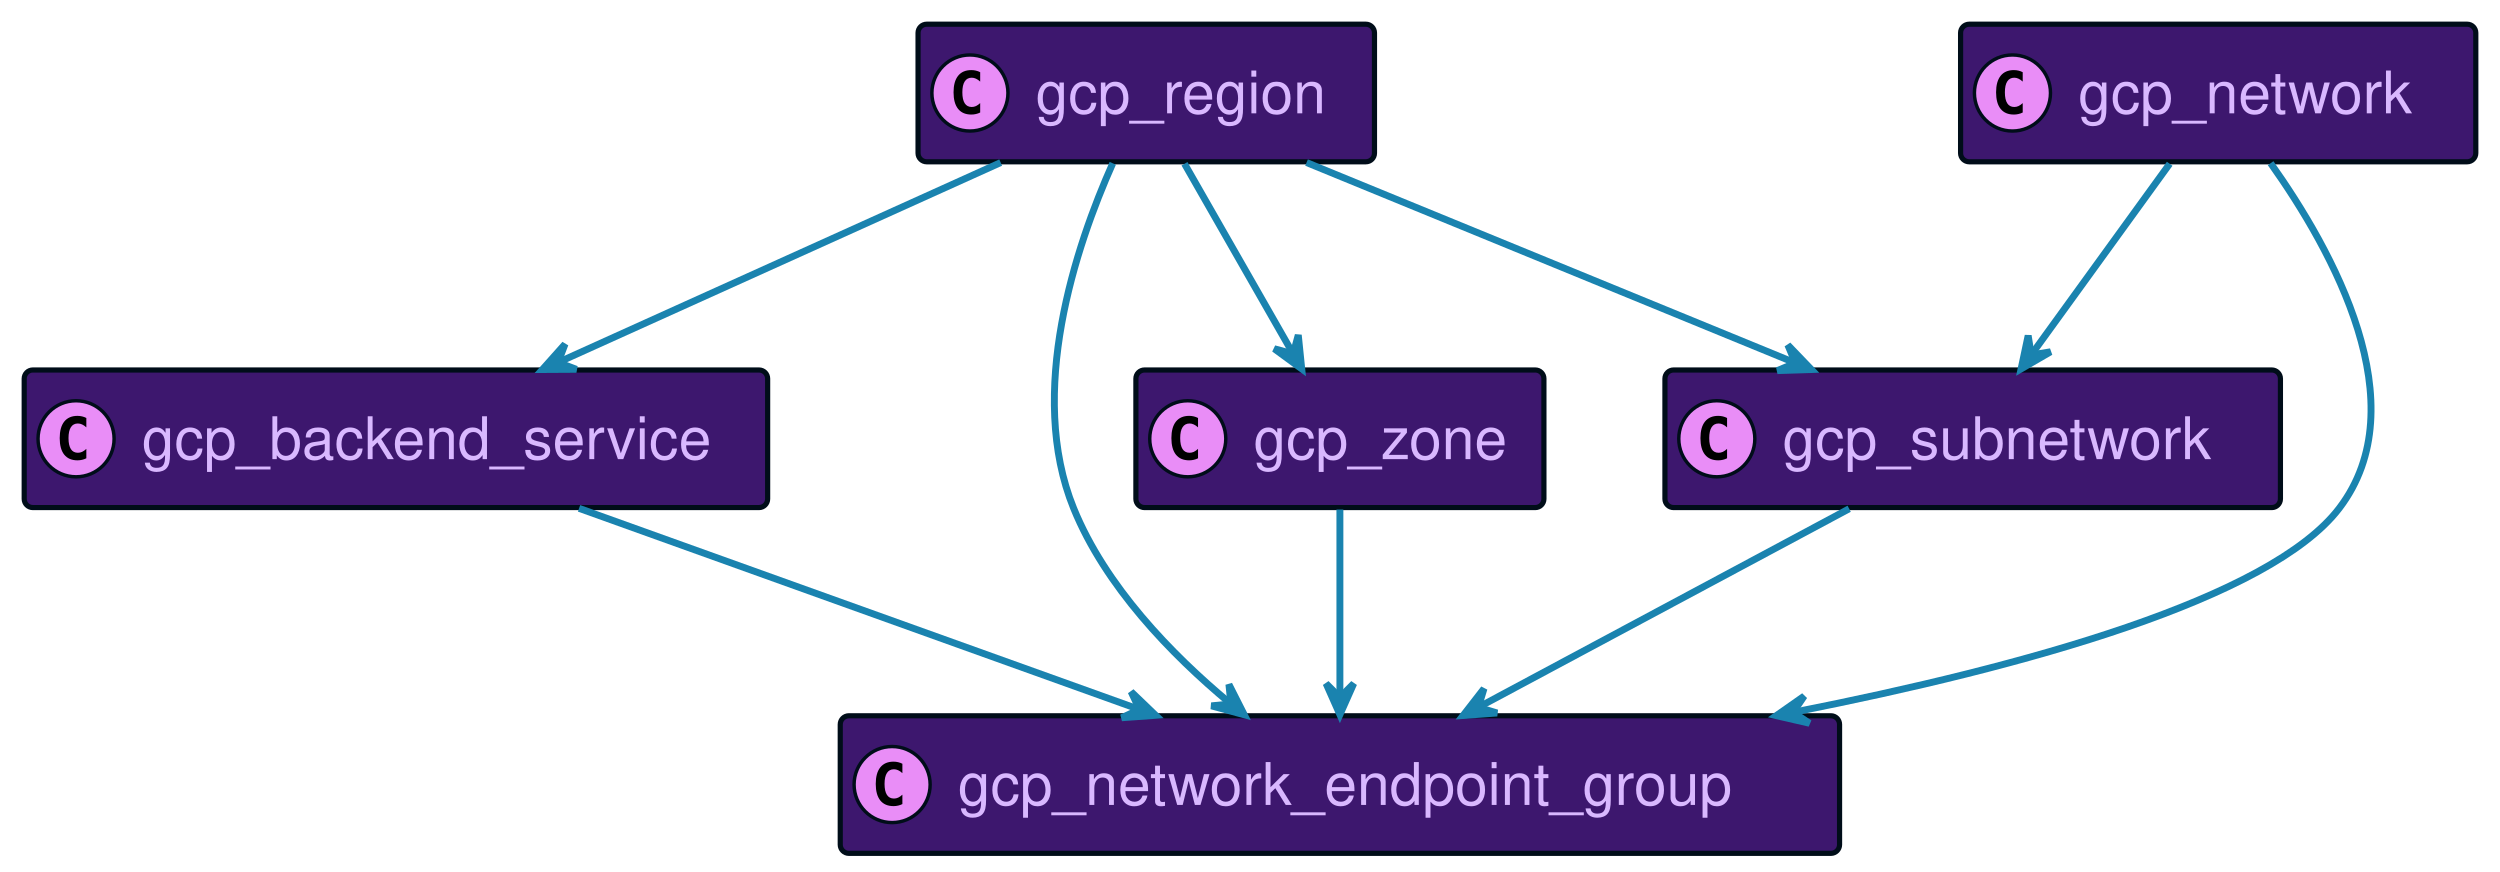
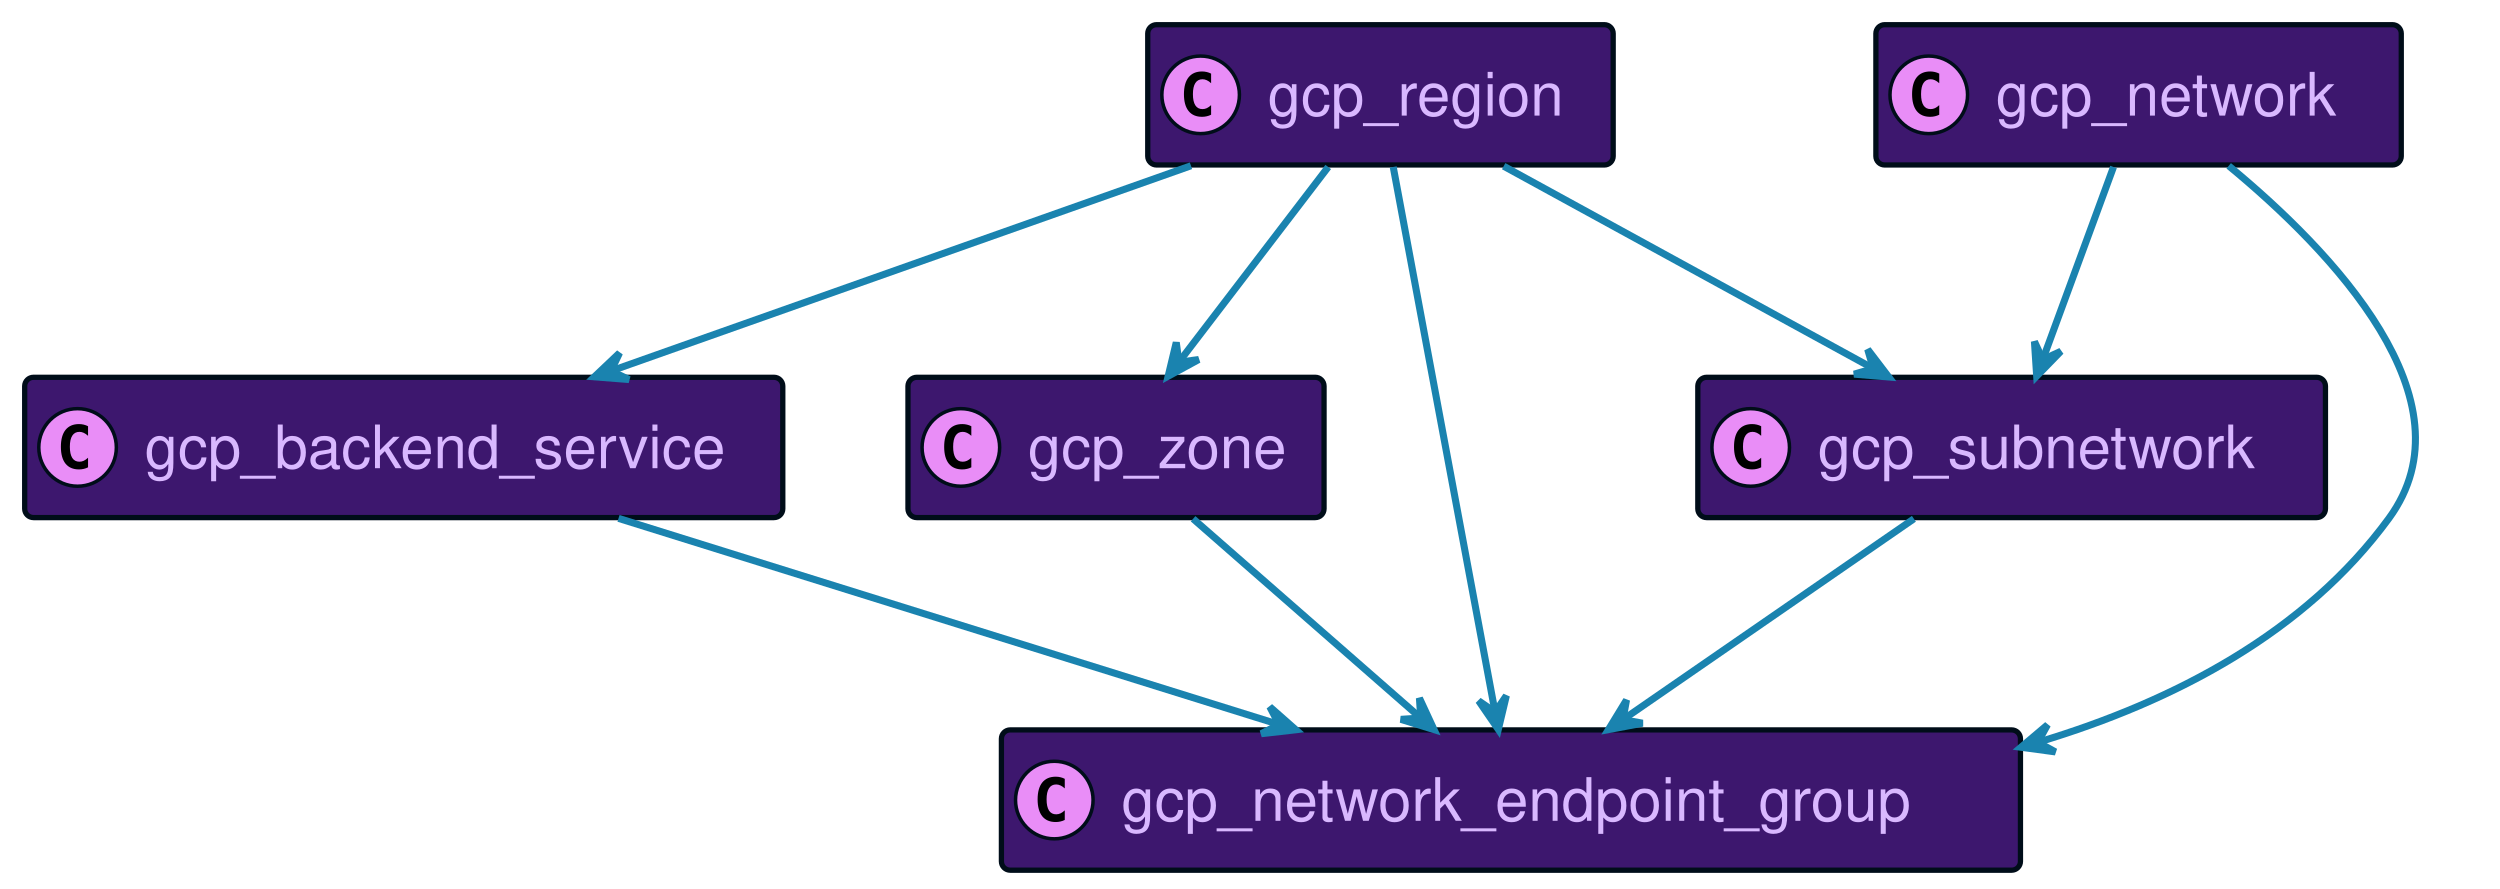
- <svg xmlns="http://www.w3.org/2000/svg" xmlns:xlink="http://www.w3.org/1999/xlink" width="723" height="252" preserveAspectRatio="none" style="width:723px;height:252px;background:#00000000">
+ <svg xmlns="http://www.w3.org/2000/svg" xmlns:xlink="http://www.w3.org/1999/xlink" width="709" height="252" preserveAspectRatio="none" style="width:709px;height:252px;background:#00000000">
  <a xlink:actuate="onRequest" xlink:href="#a" xlink:show="new" xlink:title="#gcp_backend_service" xlink:type="simple" target="_top">
    <rect id="a" width="215" height="39.789" x="7" y="107" fill="#3D176E" rx="2.5" ry="2.5" style="stroke:#000d19;stroke-width:1.5" />
    <circle cx="22" cy="126.894" r="11" fill="#E98DF7" style="stroke:#000d19;stroke-width:1" />
    <path d="M24.969 132.535q-.578.297-1.219.438-.64.156-1.344.156-2.5 0-3.828-1.64-1.312-1.657-1.312-4.782t1.312-4.781q1.328-1.657 3.828-1.657.703 0 1.344.157.656.156 1.219.453v2.719q-.625-.579-1.219-.844-.594-.281-1.219-.281-1.343 0-2.031 1.078-.688 1.062-.688 3.156 0 2.094.688 3.172.688 1.062 2.031 1.062.625 0 1.219-.265.594-.281 1.219-.86v2.72Z" />
    <text x="41" y="132.78" fill="#D9B8FF" font-family="Helvetica" font-size="17" textLength="173">gcp_backend_service</text>
  </a>
-   <a xlink:actuate="onRequest" xlink:href="#b" xlink:show="new" xlink:title="#gcp_subnetwork" xlink:type="simple" target="_top">
-     <rect id="b" width="178" height="39.789" x="481.5" y="107" fill="#3D176E" rx="2.5" ry="2.5" style="stroke:#000d19;stroke-width:1.5" />
+   <a xlink:actuate="onRequest" xlink:href="#b" xlink:show="new" xlink:title="#gcp_region" xlink:type="simple" target="_top">
+     <rect id="b" width="132" height="39.789" x="325.5" y="7" fill="#3D176E" rx="2.5" ry="2.5" style="stroke:#000d19;stroke-width:1.5" />
+     <circle cx="340.5" cy="26.895" r="11" fill="#E98DF7" style="stroke:#000d19;stroke-width:1" />
+     <path d="M343.469 32.535q-.578.297-1.219.438-.64.156-1.344.156-2.5 0-3.828-1.64-1.312-1.657-1.312-4.782t1.312-4.781q1.328-1.656 3.828-1.656.703 0 1.344.156.656.156 1.219.453v2.719q-.625-.578-1.219-.844-.594-.281-1.219-.281-1.344 0-2.031 1.078-.688 1.062-.688 3.156 0 2.094.688 3.172.688 1.062 2.031 1.062.625 0 1.219-.265.594-.281 1.219-.86v2.72Z" />
+     <text x="359.5" y="32.78" fill="#D9B8FF" font-family="Helvetica" font-size="17" textLength="90">gcp_region</text>
+   </a>
+   <a xlink:actuate="onRequest" xlink:href="#c" xlink:show="new" xlink:title="#gcp_subnetwork" xlink:type="simple" target="_top">
+     <rect id="c" width="178" height="39.789" x="481.5" y="107" fill="#3D176E" rx="2.5" ry="2.5" style="stroke:#000d19;stroke-width:1.5" />
    <circle cx="496.5" cy="126.894" r="11" fill="#E98DF7" style="stroke:#000d19;stroke-width:1" />
    <path d="M499.469 132.535q-.578.297-1.219.438-.64.156-1.344.156-2.5 0-3.828-1.64-1.312-1.657-1.312-4.782t1.312-4.781q1.328-1.657 3.828-1.657.703 0 1.344.157.656.156 1.219.453v2.719q-.625-.579-1.219-.844-.594-.281-1.219-.281-1.344 0-2.031 1.078-.688 1.062-.688 3.156 0 2.094.688 3.172.688 1.062 2.031 1.062.625 0 1.219-.265.594-.281 1.219-.86v2.72Z" />
    <text x="515.5" y="132.78" fill="#D9B8FF" font-family="Helvetica" font-size="17" textLength="136">gcp_subnetwork</text>
  </a>
-   <a xlink:actuate="onRequest" xlink:href="#c" xlink:show="new" xlink:title="#gcp_network_endpoint_group" xlink:type="simple" target="_top">
-     <rect id="c" width="289" height="39.789" x="243" y="207" fill="#3D176E" rx="2.5" ry="2.5" style="stroke:#000d19;stroke-width:1.5" />
-     <circle cx="258" cy="226.894" r="11" fill="#E98DF7" style="stroke:#000d19;stroke-width:1" />
-     <path d="M260.969 232.535q-.578.297-1.219.438-.64.156-1.344.156-2.5 0-3.828-1.64-1.312-1.657-1.312-4.782t1.312-4.781q1.328-1.656 3.828-1.656.703 0 1.344.156.656.156 1.219.453v2.719q-.625-.579-1.219-.844-.594-.281-1.219-.281-1.344 0-2.031 1.078-.688 1.062-.688 3.156 0 2.094.688 3.172.688 1.062 2.031 1.062.625 0 1.219-.265.594-.281 1.219-.86v2.72Z" />
-     <text x="277" y="232.78" fill="#D9B8FF" font-family="Helvetica" font-size="17" textLength="247">gcp_network_endpoint_group</text>
+   <a xlink:actuate="onRequest" xlink:href="#d" xlink:show="new" xlink:title="#gcp_zone" xlink:type="simple" target="_top">
+     <rect id="d" width="118" height="39.789" x="257.5" y="107" fill="#3D176E" rx="2.5" ry="2.5" style="stroke:#000d19;stroke-width:1.5" />
+     <circle cx="272.5" cy="126.894" r="11" fill="#E98DF7" style="stroke:#000d19;stroke-width:1" />
+     <path d="M275.469 132.535q-.578.297-1.219.438-.64.156-1.344.156-2.5 0-3.828-1.64-1.312-1.657-1.312-4.782t1.312-4.781q1.328-1.657 3.828-1.657.703 0 1.344.157.656.156 1.219.453v2.719q-.625-.579-1.219-.844-.594-.281-1.219-.281-1.344 0-2.031 1.078-.688 1.062-.688 3.156 0 2.094.688 3.172.688 1.062 2.031 1.062.625 0 1.219-.265.594-.281 1.219-.86v2.72Z" />
+     <text x="291.5" y="132.78" fill="#D9B8FF" font-family="Helvetica" font-size="17" textLength="76">gcp_zone</text>
  </a>
-   <a xlink:actuate="onRequest" xlink:href="#d" xlink:show="new" xlink:title="#gcp_region" xlink:type="simple" target="_top">
-     <rect id="d" width="132" height="39.789" x="265.5" y="7" fill="#3D176E" rx="2.5" ry="2.5" style="stroke:#000d19;stroke-width:1.5" />
-     <circle cx="280.5" cy="26.895" r="11" fill="#E98DF7" style="stroke:#000d19;stroke-width:1" />
-     <path d="M283.469 32.535q-.578.297-1.219.438-.64.156-1.344.156-2.5 0-3.828-1.64-1.312-1.657-1.312-4.782t1.312-4.781q1.328-1.656 3.828-1.656.703 0 1.344.156.656.156 1.219.453v2.719q-.625-.578-1.219-.844-.594-.281-1.219-.281-1.344 0-2.031 1.078-.688 1.062-.688 3.156 0 2.094.688 3.172.688 1.062 2.031 1.062.625 0 1.219-.265.594-.281 1.219-.86v2.72Z" />
-     <text x="299.5" y="32.78" fill="#D9B8FF" font-family="Helvetica" font-size="17" textLength="90">gcp_region</text>
-   </a>
-   <a xlink:actuate="onRequest" xlink:href="#e" xlink:show="new" xlink:title="#gcp_zone" xlink:type="simple" target="_top">
-     <rect id="e" width="118" height="39.789" x="328.5" y="107" fill="#3D176E" rx="2.5" ry="2.5" style="stroke:#000d19;stroke-width:1.5" />
-     <circle cx="343.5" cy="126.894" r="11" fill="#E98DF7" style="stroke:#000d19;stroke-width:1" />
-     <path d="M346.469 132.535q-.578.297-1.219.438-.64.156-1.344.156-2.5 0-3.828-1.64-1.312-1.657-1.312-4.782t1.312-4.781q1.328-1.657 3.828-1.657.703 0 1.344.157.656.156 1.219.453v2.719q-.625-.579-1.219-.844-.594-.281-1.219-.281-1.344 0-2.031 1.078-.688 1.062-.688 3.156 0 2.094.688 3.172.688 1.062 2.031 1.062.625 0 1.219-.265.594-.281 1.219-.86v2.72Z" />
-     <text x="362.5" y="132.78" fill="#D9B8FF" font-family="Helvetica" font-size="17" textLength="76">gcp_zone</text>
+   <a xlink:actuate="onRequest" xlink:href="#e" xlink:show="new" xlink:title="#gcp_network_endpoint_group" xlink:type="simple" target="_top">
+     <rect id="e" width="289" height="39.789" x="284" y="207" fill="#3D176E" rx="2.5" ry="2.5" style="stroke:#000d19;stroke-width:1.5" />
+     <circle cx="299" cy="226.894" r="11" fill="#E98DF7" style="stroke:#000d19;stroke-width:1" />
+     <path d="M301.969 232.535q-.578.297-1.219.438-.64.156-1.344.156-2.5 0-3.828-1.64-1.312-1.657-1.312-4.782t1.312-4.781q1.328-1.656 3.828-1.656.703 0 1.344.156.656.156 1.219.453v2.719q-.625-.579-1.219-.844-.594-.281-1.219-.281-1.344 0-2.031 1.078-.688 1.062-.688 3.156 0 2.094.688 3.172.688 1.062 2.031 1.062.625 0 1.219-.265.594-.281 1.219-.86v2.72Z" />
+     <text x="318" y="232.78" fill="#D9B8FF" font-family="Helvetica" font-size="17" textLength="247">gcp_network_endpoint_group</text>
  </a>
  <a xlink:actuate="onRequest" xlink:href="#f" xlink:show="new" xlink:title="#gcp_network" xlink:type="simple" target="_top">
-     <rect id="f" width="149" height="39.789" x="567" y="7" fill="#3D176E" rx="2.5" ry="2.5" style="stroke:#000d19;stroke-width:1.5" />
-     <circle cx="582" cy="26.895" r="11" fill="#E98DF7" style="stroke:#000d19;stroke-width:1" />
-     <path d="M584.969 32.535q-.578.297-1.219.438-.64.156-1.344.156-2.5 0-3.828-1.64-1.312-1.657-1.312-4.782t1.312-4.781q1.328-1.656 3.828-1.656.703 0 1.344.156.656.156 1.219.453v2.719q-.625-.578-1.219-.844-.594-.281-1.219-.281-1.343 0-2.031 1.078-.688 1.062-.688 3.156 0 2.094.688 3.172.688 1.062 2.031 1.062.625 0 1.219-.265.594-.281 1.219-.86v2.72Z" />
-     <text x="601" y="32.78" fill="#D9B8FF" font-family="Helvetica" font-size="17" textLength="107">gcp_network</text>
+     <rect id="f" width="149" height="39.789" x="532" y="7" fill="#3D176E" rx="2.5" ry="2.5" style="stroke:#000d19;stroke-width:1.5" />
+     <circle cx="547" cy="26.895" r="11" fill="#E98DF7" style="stroke:#000d19;stroke-width:1" />
+     <path d="M549.969 32.535q-.578.297-1.219.438-.64.156-1.344.156-2.5 0-3.828-1.64-1.312-1.657-1.312-4.782t1.312-4.781q1.328-1.656 3.828-1.656.703 0 1.344.156.656.156 1.219.453v2.719q-.625-.578-1.219-.844-.594-.281-1.219-.281-1.343 0-2.031 1.078-.688 1.062-.688 3.156 0 2.094.688 3.172.688 1.062 2.031 1.062.625 0 1.219-.265.594-.281 1.219-.86v2.72Z" />
+     <text x="566" y="32.78" fill="#D9B8FF" font-family="Helvetica" font-size="17" textLength="107">gcp_network</text>
  </a>
-   <path fill="none" d="M167.46 147.01c46.47 16.68 113.94 40.9 161.89 58.12" style="stroke:#1a83af;stroke-width:2" />
-   <path fill="#1A83AF" d="m334.22 206.87-7.103-6.823 2.401 5.122-5.122 2.401 9.824-.7z" style="stroke:#1a83af;stroke-width:2" />
-   <path fill="none" d="M534.78 147.13c-30.73 16.46-75.04 40.19-107.03 57.31" style="stroke:#1a83af;stroke-width:2" />
-   <path fill="#1A83AF" d="m423.13 206.92 9.822-.724-5.415-1.637 1.637-5.415-6.044 7.776z" style="stroke:#1a83af;stroke-width:2" />
-   <path fill="none" d="M377.86 47.01c40.52 16.62 99.27 40.71 141.22 57.91" style="stroke:#1a83af;stroke-width:2" />
-   <path fill="#1A83AF" d="m523.86 106.87-6.826-7.1 2.196 5.214-5.214 2.195 9.844-.309z" style="stroke:#1a83af;stroke-width:2" />
-   <path fill="none" d="M321.81 47.23c-10.75 24.12-24.9 66.35-11.31 99.77 9.18 22.57 28.25 42.22 45.12 56.27" style="stroke:#1a83af;stroke-width:2" />
-   <path fill="#1A83AF" d="m359.85 206.72-4.447-8.788.572 5.628-5.628.572 9.503 2.588z" style="stroke:#1a83af;stroke-width:2" />
-   <path fill="none" d="M342.56 47.36c8.98 15.71 21.67 37.92 31.28 54.73" style="stroke:#1a83af;stroke-width:2" />
-   <path fill="#1A83AF" d="m376.46 106.68-1-9.798-1.484 5.459-5.458-1.485 7.942 5.824z" style="stroke:#1a83af;stroke-width:2" />
-   <path fill="none" d="M289.4 47.01c-36.71 16.58-89.91 40.61-127.98 57.8" style="stroke:#1a83af;stroke-width:2" />
-   <path fill="#1A83AF" d="m156.85 106.87 9.849-.057-5.292-2 2-5.292-6.557 7.349z" style="stroke:#1a83af;stroke-width:2" />
-   <path fill="none" d="M387.5 147.36v54.3" style="stroke:#1a83af;stroke-width:2" />
-   <path fill="#1A83AF" d="m387.5 206.68 4-9-4 4-4-4 4 9z" style="stroke:#1a83af;stroke-width:2" />
-   <path fill="none" d="M656.66 47.2c17.95 25.23 42.71 69.84 19.84 99.8-19.99 26.19-90.99 45.81-157.6 58.94" style="stroke:#1a83af;stroke-width:2" />
-   <path fill="#1A83AF" d="m513.7 206.96 9.599 2.206-4.691-3.162 3.161-4.69-8.069 5.646z" style="stroke:#1a83af;stroke-width:2" />
-   <path fill="none" d="M627.47 47.36c-11.47 15.84-27.74 38.3-39.96 55.16" style="stroke:#1a83af;stroke-width:2" />
-   <path fill="#1A83AF" d="m584.5 106.68 8.522-4.937-5.586.89-.89-5.587-2.046 9.634z" style="stroke:#1a83af;stroke-width:2" />
+   <path fill="none" d="M175.41 147.01c53.76 16.78 131.93 41.18 187.14 58.41" style="stroke:#1a83af;stroke-width:2" />
+   <path fill="#1A83AF" d="m367.49 206.96-7.386-6.515 2.616 5.016-5.015 2.616 9.785-1.117z" style="stroke:#1a83af;stroke-width:2" />
+   <path fill="none" d="M337.76 47.01c-47.15 16.68-115.6 40.9-164.26 58.12" style="stroke:#1a83af;stroke-width:2" />
+   <path fill="#1A83AF" d="m168.56 106.87 9.82.763-5.107-2.434 2.433-5.106-7.146 6.777z" style="stroke:#1a83af;stroke-width:2" />
+   <path fill="none" d="M426.44 47.13c30.06 16.46 73.4 40.19 104.69 57.31" style="stroke:#1a83af;stroke-width:2" />
+   <path fill="#1A83AF" d="m535.65 106.92-5.975-7.83 1.589 5.43-5.43 1.589 9.816.811z" style="stroke:#1a83af;stroke-width:2" />
+   <path fill="none" d="M376.68 47.36c-12.12 15.84-29.3 38.3-42.21 55.16" style="stroke:#1a83af;stroke-width:2" />
+   <path fill="#1A83AF" d="m331.29 106.68 8.649-4.711-5.608.742-.742-5.608-2.299 9.577z" style="stroke:#1a83af;stroke-width:2" />
+   <path fill="none" d="M395.12 47.35c6.78 36.32 21.42 114.62 28.85 154.4" style="stroke:#1a83af;stroke-width:2" />
+   <path fill="#1A83AF" d="m424.92 206.87 2.286-9.58-3.2 4.664-4.665-3.2 5.579 8.116z" style="stroke:#1a83af;stroke-width:2" />
+   <path fill="none" d="M542.78 147.13c-23.65 16.32-57.66 39.8-82.43 56.89" style="stroke:#1a83af;stroke-width:2" />
+   <path fill="#1A83AF" d="m456.15 206.92 9.678-1.825-5.564-1.017 1.017-5.565-5.131 8.407z" style="stroke:#1a83af;stroke-width:2" />
+   <path fill="none" d="M338.36 147.13c18.5 16.19 45.04 39.41 64.53 56.47" style="stroke:#1a83af;stroke-width:2" />
+   <path fill="#1A83AF" d="m406.69 206.92-4.142-8.936.378 5.644-5.644.378 9.408 2.914z" style="stroke:#1a83af;stroke-width:2" />
+   <path fill="none" d="M599.39 47.36c-5.72 15.57-13.79 37.54-19.95 54.3" style="stroke:#1a83af;stroke-width:2" />
+   <path fill="#1A83AF" d="m577.6 106.68 6.868-7.06-5.137 2.369-2.369-5.137.638 9.828z" style="stroke:#1a83af;stroke-width:2" />
+   <path fill="none" d="M632.06 47.03c29.19 24.09 69.95 66.48 45.44 99.97-23.71 32.4-60.8 51.84-99.18 63.4" style="stroke:#1a83af;stroke-width:2" />
+   <path fill="#1A83AF" d="m573.15 211.92 9.76 1.32-4.96-2.72 2.72-4.96-7.52 6.36z" style="stroke:#1a83af;stroke-width:2" />
</svg>
